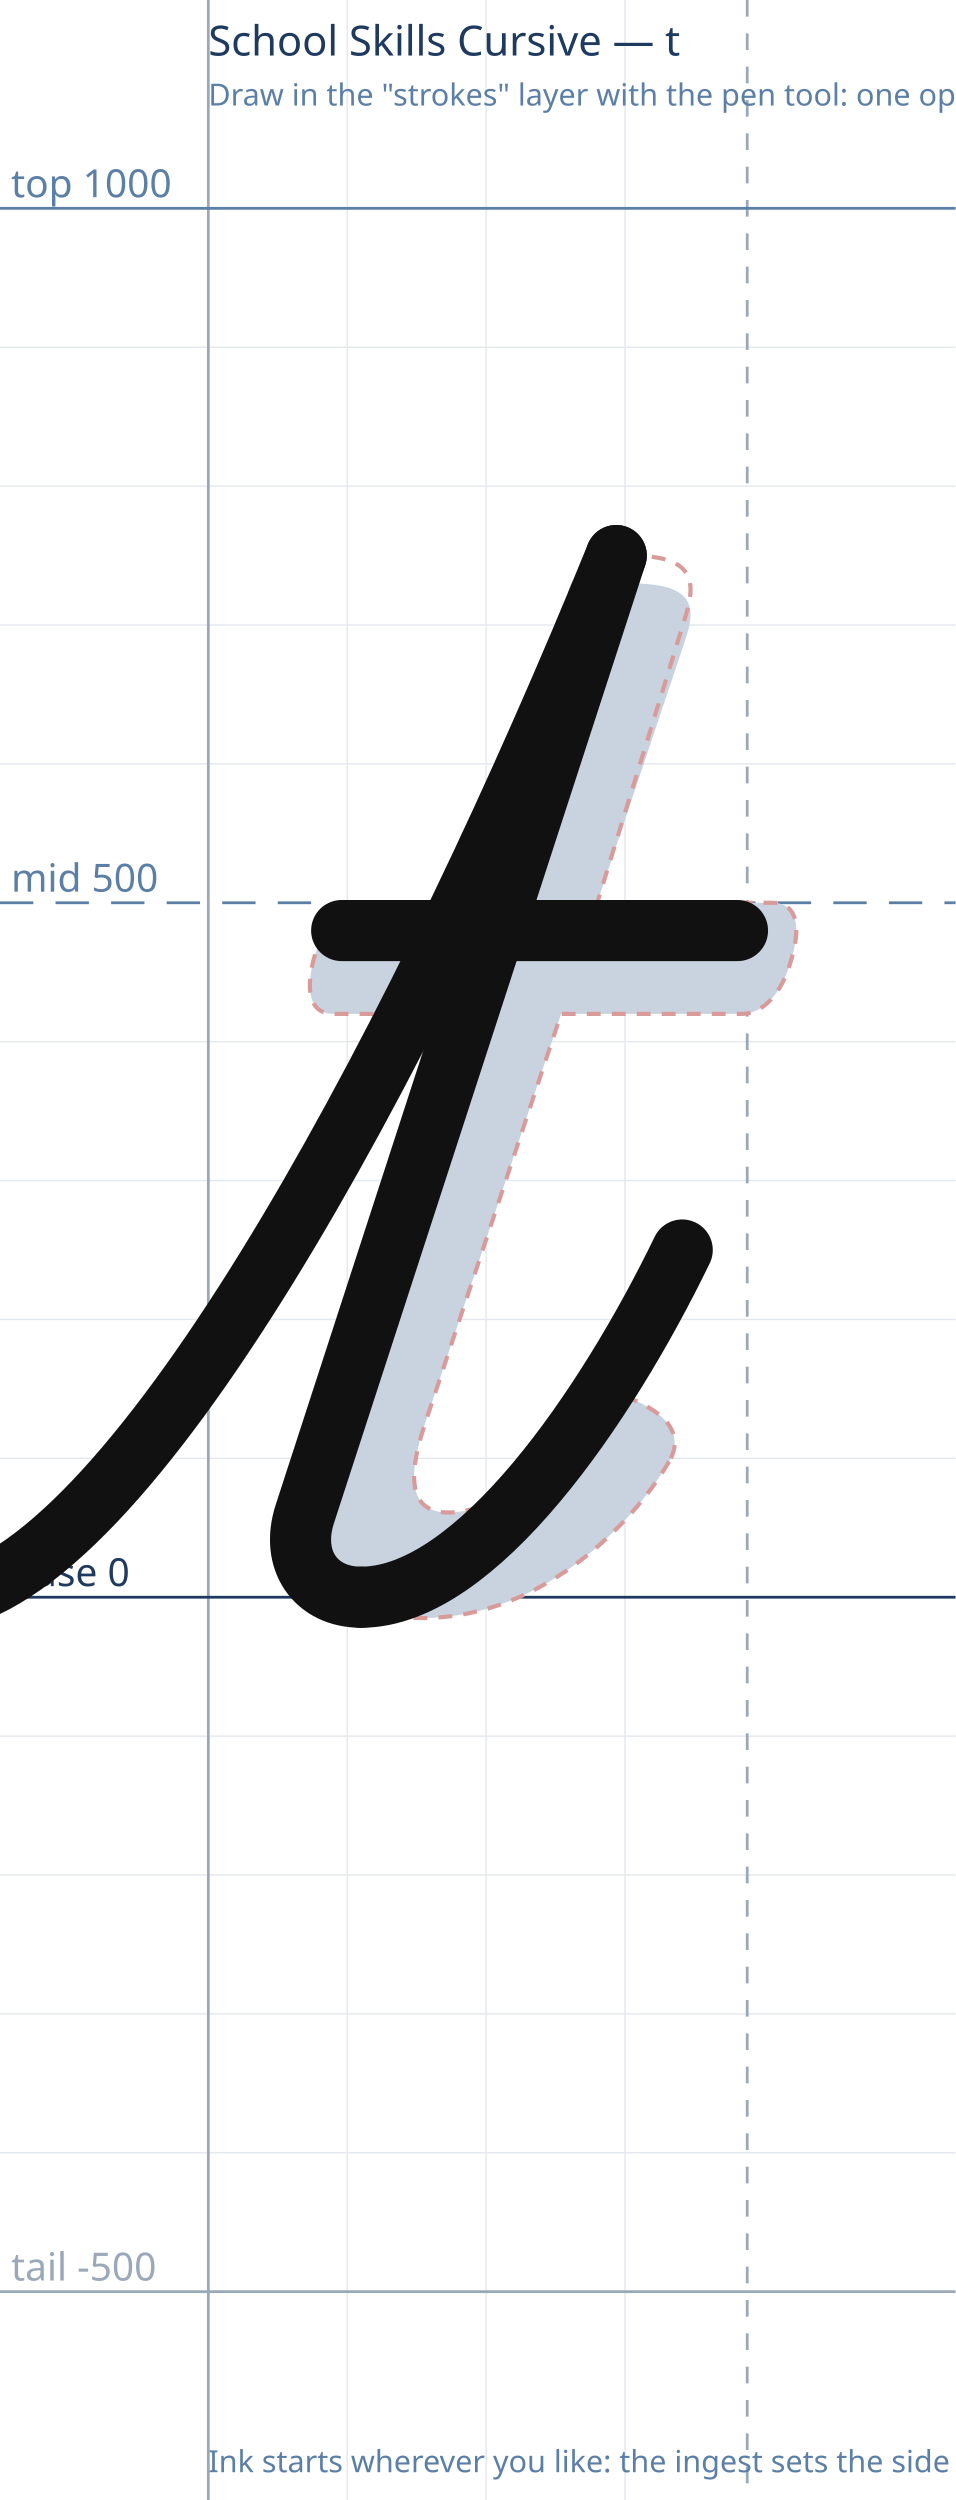
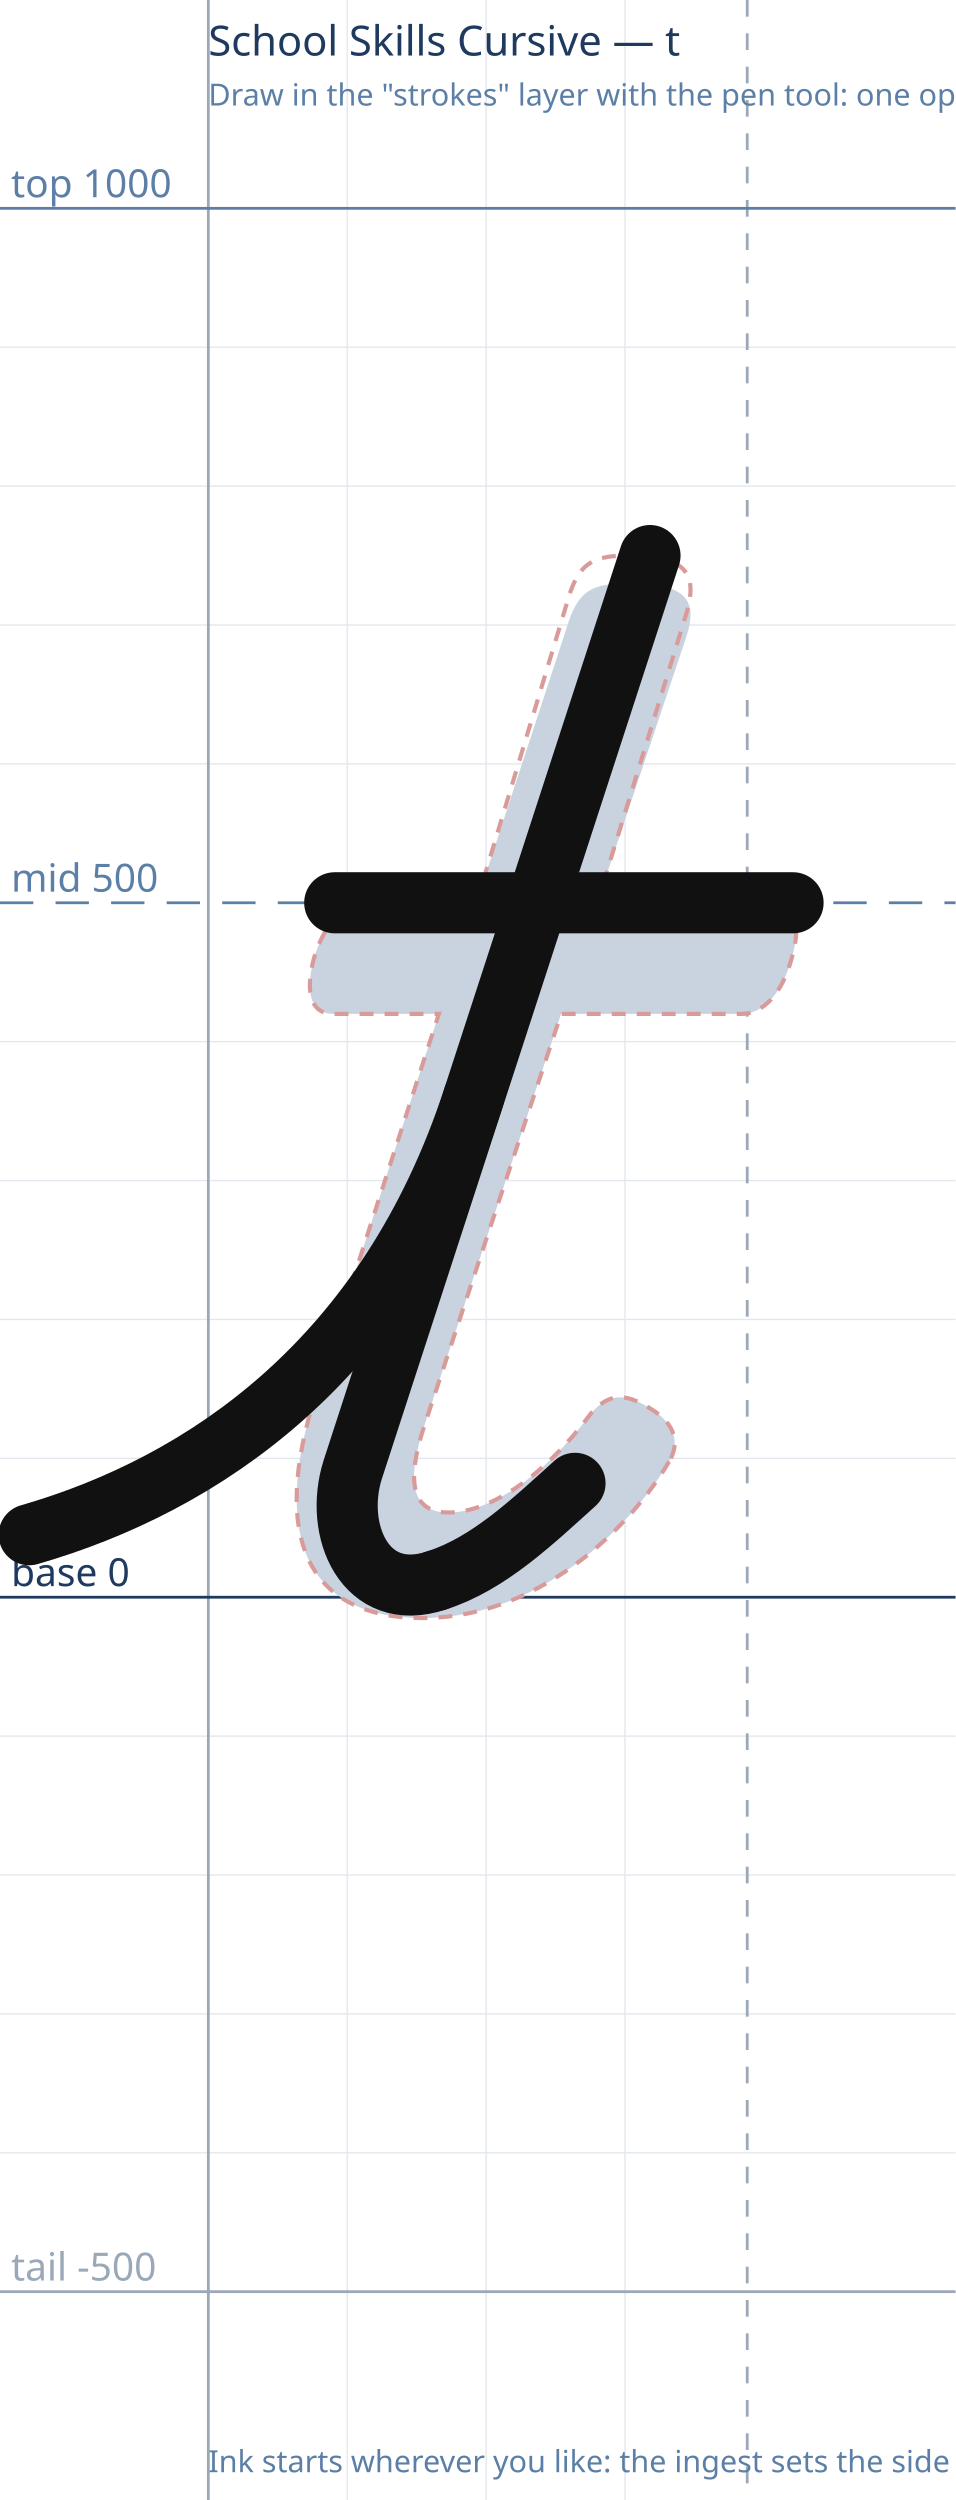
<svg xmlns="http://www.w3.org/2000/svg" width="344" height="900" viewBox="0 0 688 1800" data-hand="cursive" data-glyph="t" data-units="1000" data-origin="150" data-baseline="1150">
  <g id="ruling">
    <line x1="0" y1="1550" x2="688" y2="1550" stroke="#e3e8ee" stroke-width="1" />
    <line x1="0" y1="1450" x2="688" y2="1450" stroke="#e3e8ee" stroke-width="1" />
    <line x1="0" y1="1350" x2="688" y2="1350" stroke="#e3e8ee" stroke-width="1" />
    <line x1="0" y1="1250" x2="688" y2="1250" stroke="#e3e8ee" stroke-width="1" />
    <line x1="0" y1="1050" x2="688" y2="1050" stroke="#e3e8ee" stroke-width="1" />
    <line x1="0" y1="950" x2="688" y2="950" stroke="#e3e8ee" stroke-width="1" />
    <line x1="0" y1="850" x2="688" y2="850" stroke="#e3e8ee" stroke-width="1" />
    <line x1="0" y1="750" x2="688" y2="750" stroke="#e3e8ee" stroke-width="1" />
    <line x1="0" y1="550" x2="688" y2="550" stroke="#e3e8ee" stroke-width="1" />
    <line x1="0" y1="450" x2="688" y2="450" stroke="#e3e8ee" stroke-width="1" />
    <line x1="0" y1="350" x2="688" y2="350" stroke="#e3e8ee" stroke-width="1" />
    <line x1="0" y1="250" x2="688" y2="250" stroke="#e3e8ee" stroke-width="1" />
    <line x1="150" y1="0" x2="150" y2="1800" stroke="#e3e8ee" stroke-width="1" />
    <line x1="250" y1="0" x2="250" y2="1800" stroke="#e3e8ee" stroke-width="1" />
    <line x1="350" y1="0" x2="350" y2="1800" stroke="#e3e8ee" stroke-width="1" />
    <line x1="450" y1="0" x2="450" y2="1800" stroke="#e3e8ee" stroke-width="1" />
    <line x1="150" y1="0" x2="150" y2="1800" stroke="#9aa8b8" stroke-width="2" />
    <line x1="538" y1="0" x2="538" y2="1800" stroke="#9aa8b8" stroke-width="2" stroke-dasharray="12 12" />
    <line x1="0" y1="150" x2="688" y2="150" stroke="#5b7fa6" stroke-width="2" />
    <text x="8" y="142" font-family="sans-serif" font-size="28" fill="#5b7fa6">top 1000</text>
    <line x1="0" y1="650" x2="688" y2="650" stroke="#5b7fa6" stroke-width="2" stroke-dasharray="24 16" />
    <text x="8" y="642" font-family="sans-serif" font-size="28" fill="#5b7fa6">mid 500</text>
    <line x1="0" y1="1150" x2="688" y2="1150" stroke="#1f3a5f" stroke-width="2" />
    <text x="8" y="1142" font-family="sans-serif" font-size="28" fill="#1f3a5f">base 0</text>
    <line x1="0" y1="1650" x2="688" y2="1650" stroke="#9aa8b8" stroke-width="2" />
    <text x="8" y="1642" font-family="sans-serif" font-size="28" fill="#9aa8b8">tail -500</text>
  </g>
  <g id="outline-body">
    <path d="M 483 1050 C 488 1040 488 1026 468 1014 C 449 1002 438 1004 426 1017 C 389 1067 350 1089 323 1089 C 298 1089 291 1070 306 1025 L 404 730 L 534 730 C 549 730 563 716 570 690 C 578 662 571 650 556 650 L 430 650 L 494 459 C 503 432 494 420 453 420 C 426 420 416 425 408 452 L 343 650 L 263 650 C 248 650 234 664 226 690 C 219 717 225 730 240 730 L 316 730 L 228 1002 C 193 1109 223 1165 304 1165 C 395 1165 461 1090 483 1050 Z" fill="#c9d3df" fill-rule="evenodd" />
  </g>
  <g id="outline-reach">
    <path d="M 483 1050 C 488 1040 488 1026 468 1014 C 449 1002 438 1004 426 1017 C 389 1067 350 1089 323 1089 C 298 1089 291 1070 306 1025 L 404 730 L 534 730 C 549 730 563 716 570 690 C 578 662 571 650 556 650 L 430 650 L 494 442.391 C 503 413.043 494 400 453 400 C 426 400 416 405.435 408 434.783 L 343 650 L 263 650 C 248 650 234 664 226 690 C 219 717 225 730 240 730 L 316 730 L 228 1002 C 193 1109 223 1165 304 1165 C 395 1165 461 1090 483 1050 Z" fill="none" stroke="#d99a9a" stroke-width="3" stroke-dasharray="10 8" fill-rule="evenodd" />
  </g>
  <g id="notes">
    <text x="150" y="40" font-family="sans-serif" font-size="30" fill="#1f3a5f">School Skills Cursive — t</text>
    <text x="150" y="76" font-family="sans-serif" font-size="22" fill="#5b7fa6">Draw in the "strokes" layer with the pen tool: one open path per pen stroke, in the order the pen makes them. Grey is the shape; red dashes are how far the tall or hanging part goes.</text>
    <text x="150" y="1780" font-family="sans-serif" font-size="22" fill="#5b7fa6">Ink starts wherever you like: the ingest sets the side bearings.</text>
  </g>
  <g id="strokes">
-     <path id="lead" d="M -30 1150 C 108.7 1112.5 306.4 737.5 443.7 400" fill="none" stroke="#111" stroke-width="44" stroke-linecap="round" stroke-linejoin="round" />
-     <path id="body" d="M 443.7 400 L 219.5 1090 C 208.7 1123.1 226.9 1150 260 1150" fill="none" stroke="#111" stroke-width="44" stroke-linecap="round" stroke-linejoin="round" />
-     <path id="tail" d="M 260 1150 C 343 1150 436.7 1012.5 491.2 900" fill="none" stroke="#111" stroke-width="44" stroke-linecap="round" stroke-linejoin="round" />
-     <path id="stroke-2" d="M 246 670 L 531 670" fill="none" stroke="#111" stroke-width="44" stroke-linecap="round" stroke-linejoin="round" />
+     <path id="lead" d="M 21 1105 C 146 1069 279 980 341 790" fill="none" stroke="#111" stroke-width="44" stroke-linecap="round" stroke-linejoin="round" />
+     <path id="body" d="M 341 790 L 468 400 L 254 1058 C 240 1102 263 1155 314 1138" fill="none" stroke="#111" stroke-width="44" stroke-linecap="round" stroke-linejoin="round" />
+     <path id="tail" d="M 314 1138 C 352 1126 384 1095 414 1068" fill="none" stroke="#111" stroke-width="44" stroke-linecap="round" stroke-linejoin="round" />
+     <path d="M 241 650 L 571 650" fill="none" stroke="#111" stroke-width="44" stroke-linecap="round" stroke-linejoin="round" />
  </g>
</svg>
